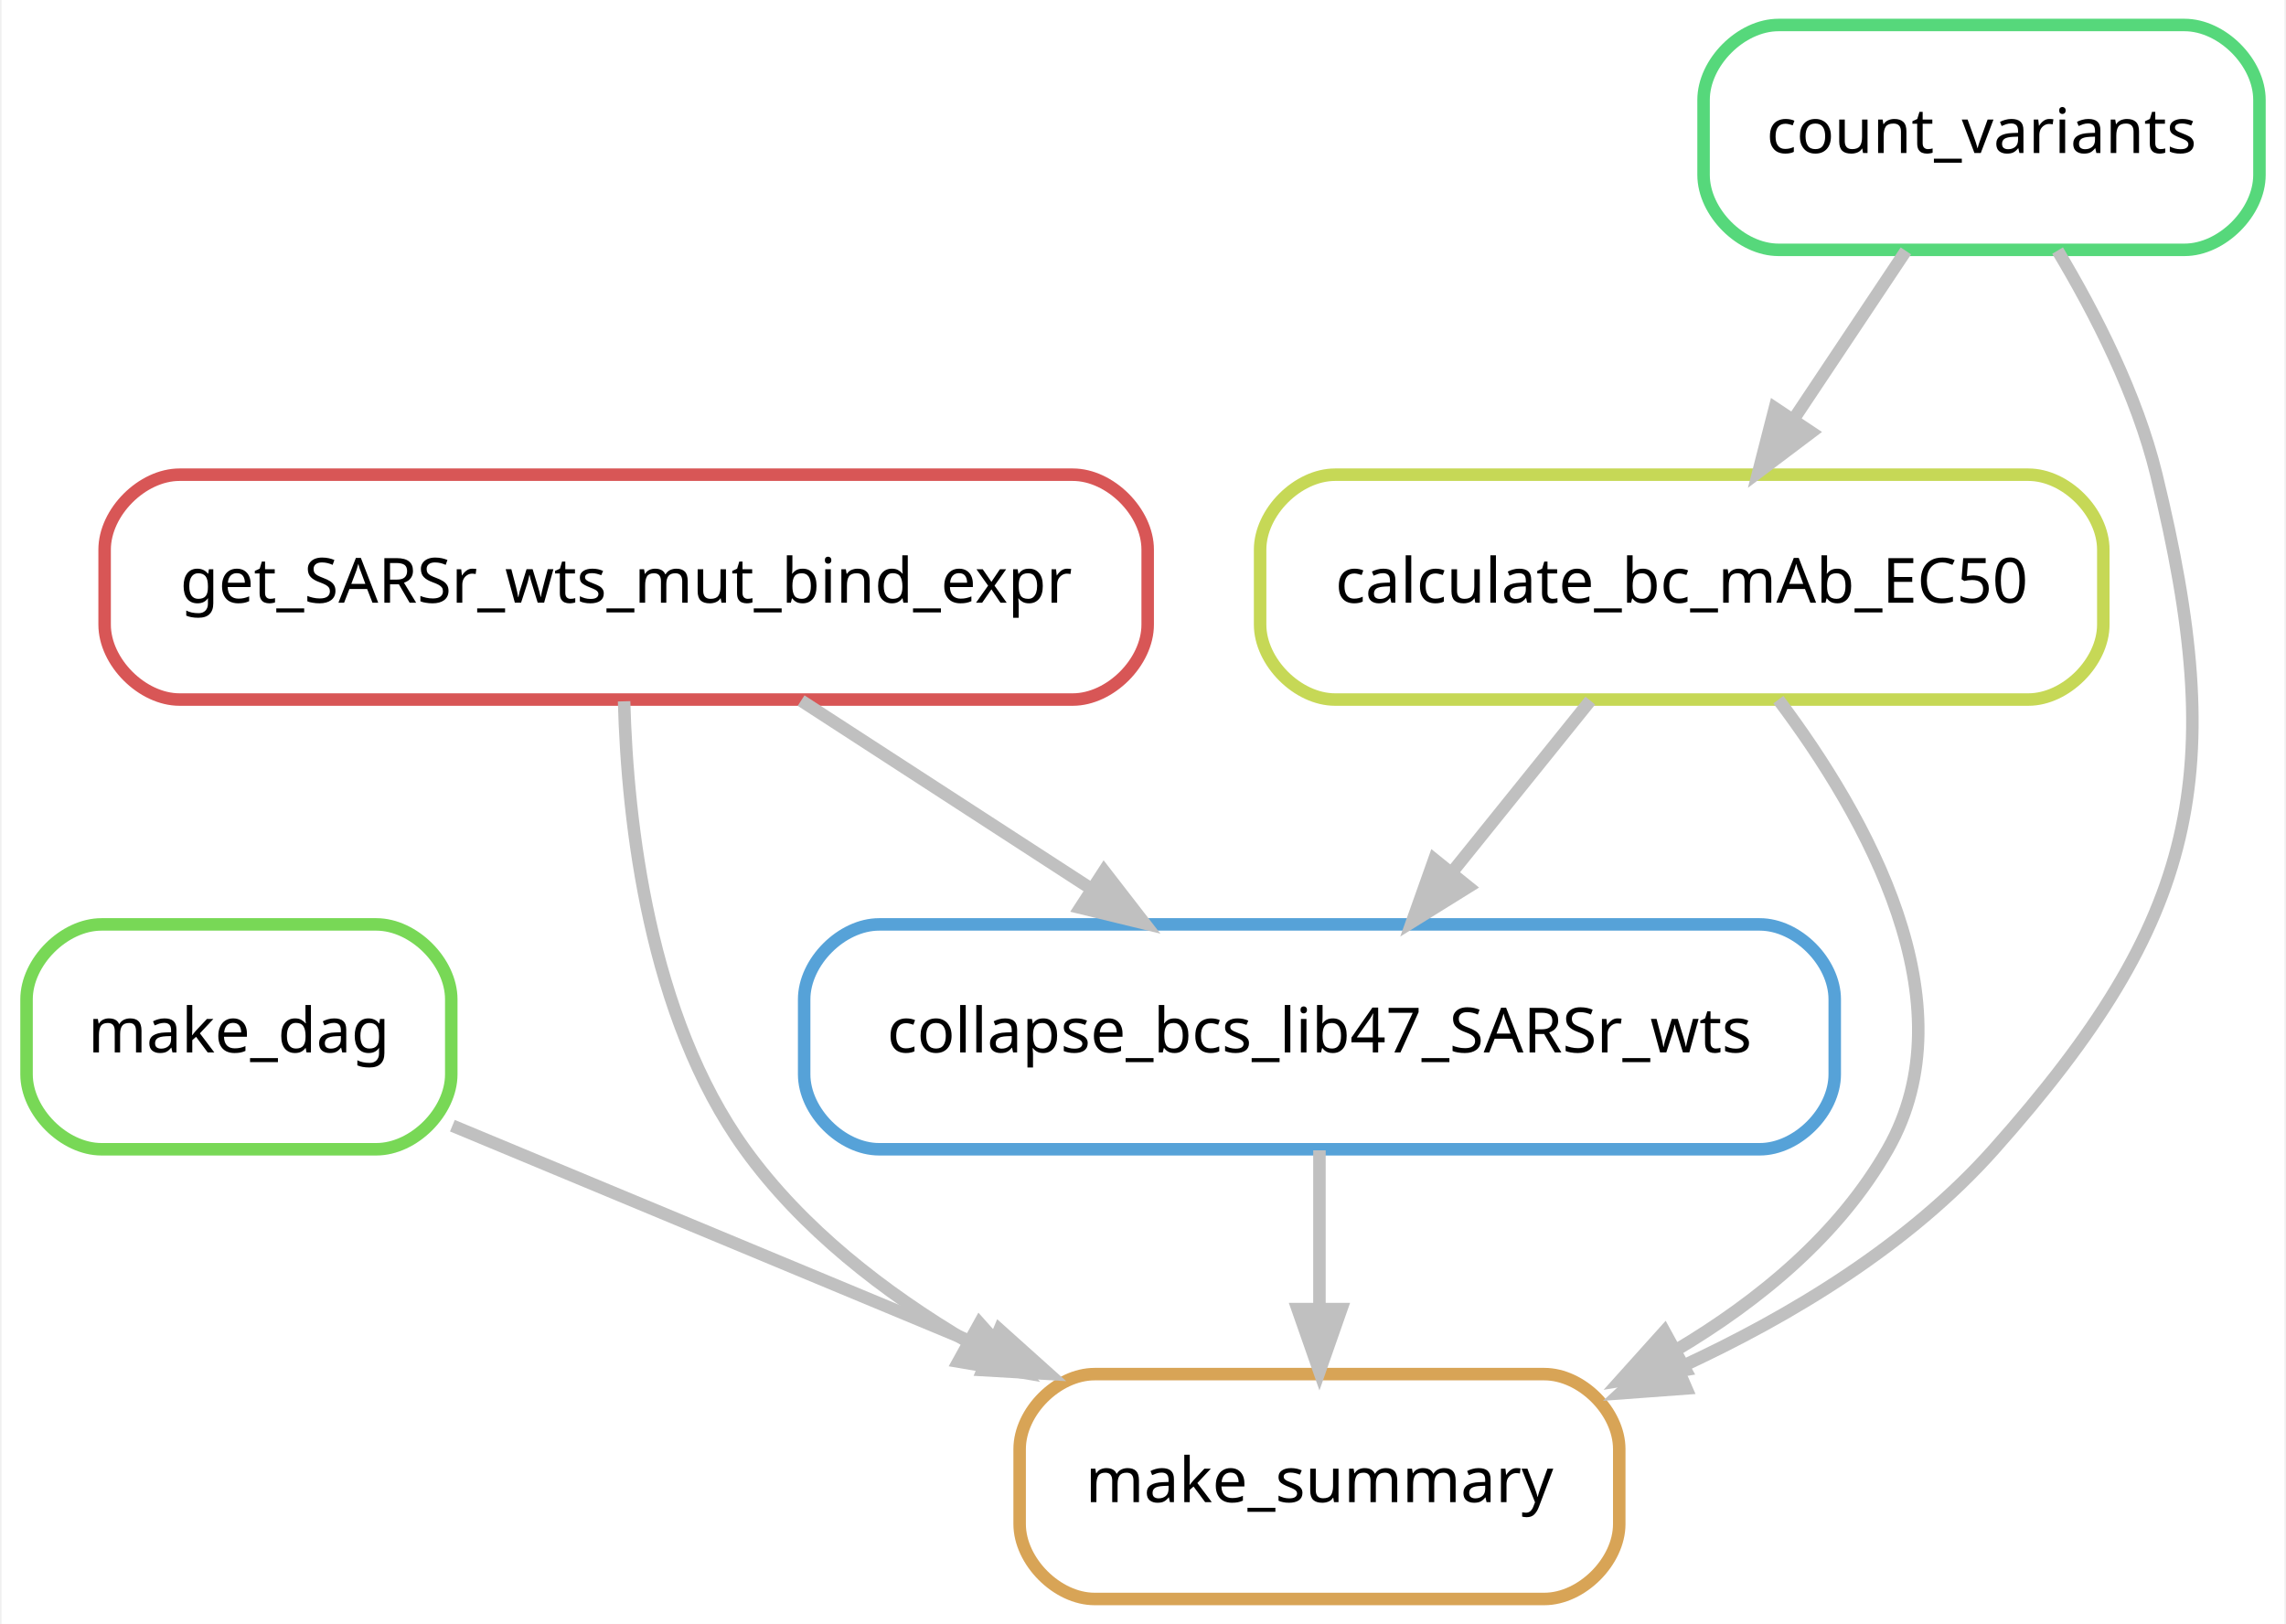
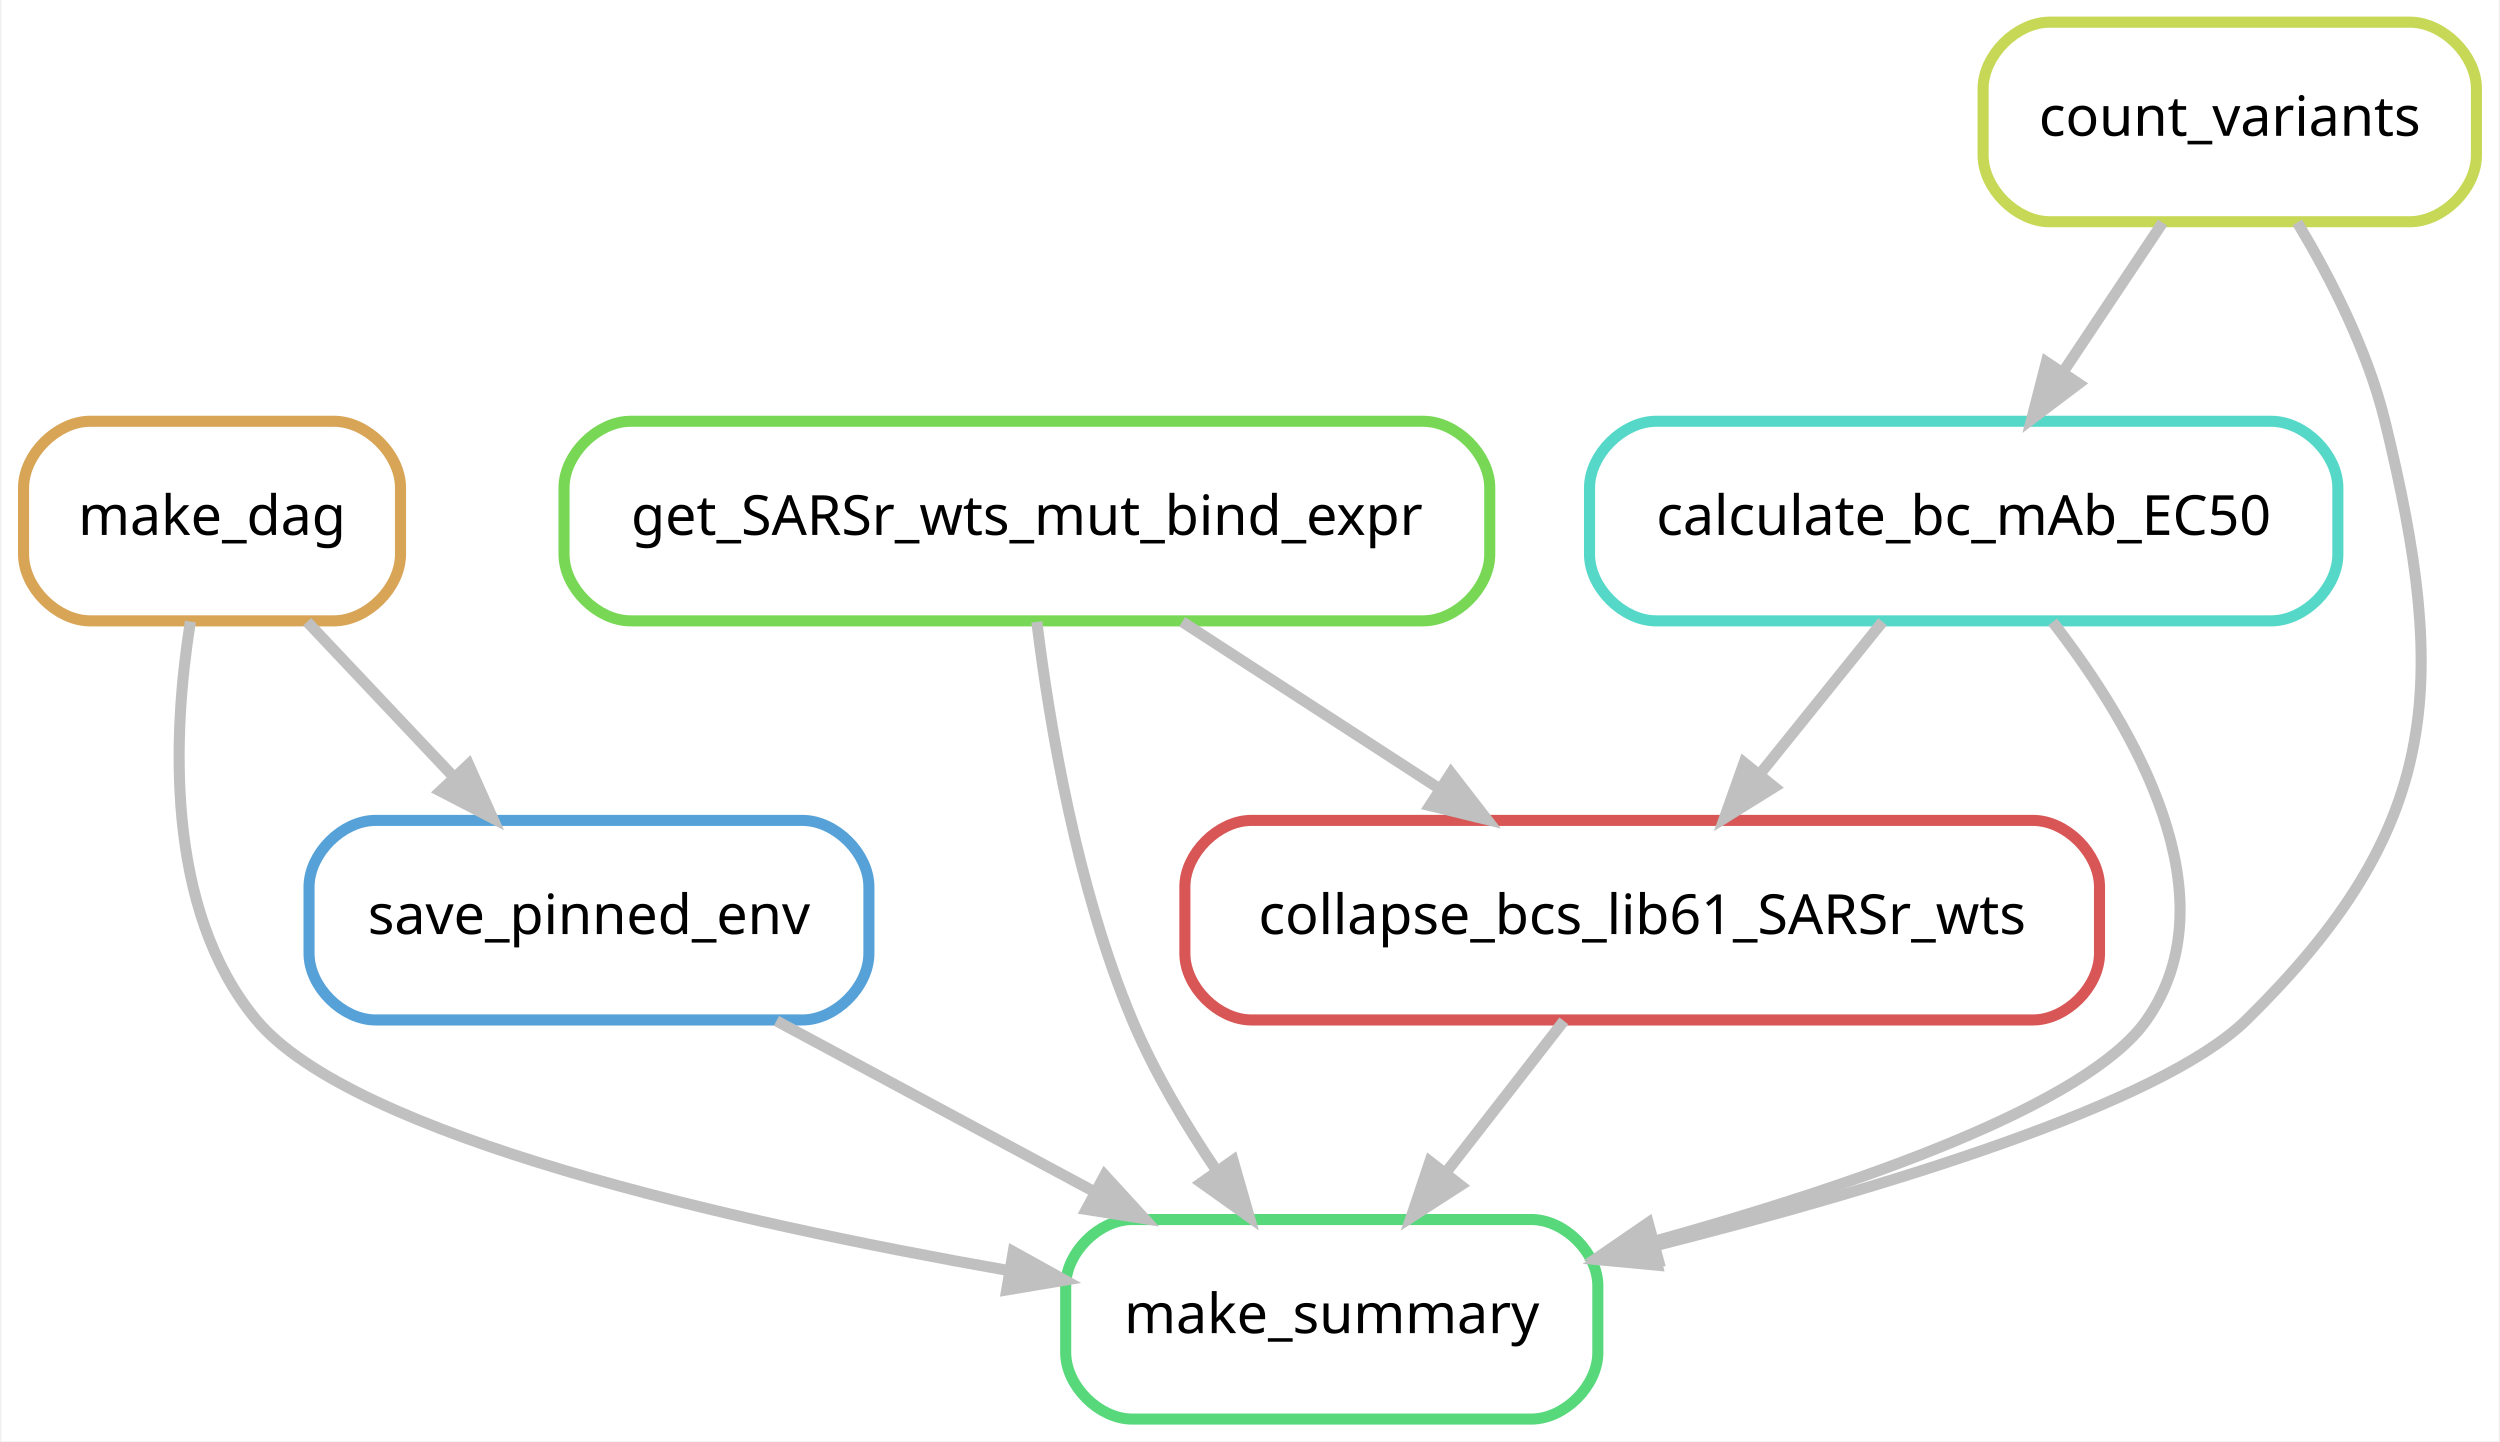
- <svg xmlns="http://www.w3.org/2000/svg" width="366pt" height="260pt" viewBox="0.00 0.00 365.50 260.00">
+ <svg xmlns="http://www.w3.org/2000/svg" width="451pt" height="260pt" viewBox="0.00 0.00 450.50 260.00">
  <g id="graph0" class="graph" transform="scale(1 1) rotate(0) translate(4 256)">
-     <polygon fill="#ffffff" stroke="transparent" points="-4,4 -4,-256 361.5,-256 361.5,4 -4,4" />
+     <polygon fill="#ffffff" stroke="transparent" points="-4,4 -4,-256 446.5,-256 446.5,4 -4,4" />
    <g id="node1" class="node">
-       <path fill="none" stroke="#d8a456" stroke-width="2" d="M243,-36C243,-36 171,-36 171,-36 165,-36 159,-30 159,-24 159,-24 159,-12 159,-12 159,-6 165,0 171,0 171,0 243,0 243,0 249,0 255,-6 255,-12 255,-12 255,-24 255,-24 255,-30 249,-36 243,-36" />
-       <text text-anchor="middle" x="207" y="-15.5" font-family="sans" font-size="10.00" fill="#000000">make_summary</text>
+       <path fill="none" stroke="#56d87b" stroke-width="2" d="M272,-36C272,-36 200,-36 200,-36 194,-36 188,-30 188,-24 188,-24 188,-12 188,-12 188,-6 194,0 200,0 200,0 272,0 272,0 278,0 284,-6 284,-12 284,-12 284,-24 284,-24 284,-30 278,-36 272,-36" />
+       <text text-anchor="middle" x="236" y="-15.5" font-family="sans" font-size="10.00" fill="#000000">make_summary</text>
    </g>
    <g id="node2" class="node">
-       <path fill="none" stroke="#78d856" stroke-width="2" d="M56,-108C56,-108 12,-108 12,-108 6,-108 0,-102 0,-96 0,-96 0,-84 0,-84 0,-78 6,-72 12,-72 12,-72 56,-72 56,-72 62,-72 68,-78 68,-84 68,-84 68,-96 68,-96 68,-102 62,-108 56,-108" />
-       <text text-anchor="middle" x="34" y="-87.5" font-family="sans" font-size="10.00" fill="#000000">make_dag</text>
+       <path fill="none" stroke="#d8a456" stroke-width="2" d="M56,-180C56,-180 12,-180 12,-180 6,-180 0,-174 0,-168 0,-168 0,-156 0,-156 0,-150 6,-144 12,-144 12,-144 56,-144 56,-144 62,-144 68,-150 68,-156 68,-156 68,-168 68,-168 68,-174 62,-180 56,-180" />
+       <text text-anchor="middle" x="34" y="-159.5" font-family="sans" font-size="10.00" fill="#000000">make_dag</text>
    </g>
    <g id="edge1" class="edge">
-       <path fill="none" stroke="#c0c0c0" stroke-width="2" d="M68.179,-75.775C92.774,-65.539 126.409,-51.541 154.41,-39.887" />
-       <polygon fill="#c0c0c0" stroke="#c0c0c0" stroke-width="2" points="155.782,-43.107 163.669,-36.034 153.092,-36.645 155.782,-43.107" />
+       <path fill="none" stroke="#c0c0c0" stroke-width="2" d="M30.096,-143.872C26.925,-123.917 25.345,-92.017 42,-72 59.4,-51.088 127.338,-35.645 177.939,-26.75" />
+       <polygon fill="#c0c0c0" stroke="#c0c0c0" stroke-width="2" points="178.543,-30.198 187.808,-25.059 177.361,-23.299 178.543,-30.198" />
    </g>
    <g id="node3" class="node">
-       <path fill="none" stroke="#d85656" stroke-width="2" d="M167.5,-180C167.5,-180 24.5,-180 24.5,-180 18.5,-180 12.5,-174 12.5,-168 12.5,-168 12.5,-156 12.5,-156 12.5,-150 18.5,-144 24.5,-144 24.5,-144 167.5,-144 167.5,-144 173.5,-144 179.5,-150 179.5,-156 179.5,-156 179.5,-168 179.5,-168 179.5,-174 173.5,-180 167.5,-180" />
-       <text text-anchor="middle" x="96" y="-159.5" font-family="sans" font-size="10.00" fill="#000000">get_SARSr_wts_mut_bind_expr</text>
+       <path fill="none" stroke="#56a2d8" stroke-width="2" d="M140.5,-108C140.5,-108 63.5,-108 63.5,-108 57.5,-108 51.5,-102 51.5,-96 51.5,-96 51.5,-84 51.5,-84 51.5,-78 57.5,-72 63.5,-72 63.5,-72 140.5,-72 140.5,-72 146.5,-72 152.5,-78 152.5,-84 152.5,-84 152.5,-96 152.5,-96 152.5,-102 146.5,-108 140.5,-108" />
+       <text text-anchor="middle" x="102" y="-87.5" font-family="sans" font-size="10.00" fill="#000000">save_pinned_env</text>
+     </g>
+     <g id="edge7" class="edge">
+       <path fill="none" stroke="#c0c0c0" stroke-width="2" d="M51.159,-143.831C59.151,-135.369 68.804,-125.149 77.542,-115.897" />
+       <polygon fill="#c0c0c0" stroke="#c0c0c0" stroke-width="2" points="80.288,-118.087 84.61,-108.413 75.199,-113.28 80.288,-118.087" />
    </g>
    <g id="edge2" class="edge">
-       <path fill="none" stroke="#c0c0c0" stroke-width="2" d="M95.669,-143.719C96.203,-124.212 99.697,-93.254 115,-72 124.144,-59.301 137.273,-49.102 150.762,-41.137" />
-       <polygon fill="#c0c0c0" stroke="#c0c0c0" stroke-width="2" points="152.586,-44.127 159.639,-36.221 149.195,-38.003 152.586,-44.127" />
+       <path fill="none" stroke="#c0c0c0" stroke-width="2" d="M135.814,-71.831C153.271,-62.452 174.749,-50.911 193.335,-40.924" />
+       <polygon fill="#c0c0c0" stroke="#c0c0c0" stroke-width="2" points="195.045,-43.979 202.197,-36.163 191.731,-37.813 195.045,-43.979" />
+     </g>
+     <g id="node4" class="node">
+       <path fill="none" stroke="#78d856" stroke-width="2" d="M252.5,-180C252.5,-180 109.5,-180 109.5,-180 103.5,-180 97.5,-174 97.5,-168 97.5,-168 97.5,-156 97.5,-156 97.5,-150 103.5,-144 109.5,-144 109.5,-144 252.5,-144 252.5,-144 258.5,-144 264.5,-150 264.5,-156 264.5,-156 264.5,-168 264.5,-168 264.5,-174 258.5,-180 252.5,-180" />
+       <text text-anchor="middle" x="181" y="-159.5" font-family="sans" font-size="10.00" fill="#000000">get_SARSr_wts_mut_bind_expr</text>
+     </g>
+     <g id="edge3" class="edge">
+       <path fill="none" stroke="#c0c0c0" stroke-width="2" d="M182.791,-143.808C185.089,-125.188 190.035,-95.701 200,-72 203.954,-62.595 209.615,-53.088 215.28,-44.727" />
+       <polygon fill="#c0c0c0" stroke="#c0c0c0" stroke-width="2" points="218.196,-46.666 221.115,-36.481 212.482,-42.623 218.196,-46.666" />
+     </g>
+     <g id="node7" class="node">
+       <path fill="none" stroke="#d85656" stroke-width="2" d="M362.5,-108C362.5,-108 221.5,-108 221.5,-108 215.5,-108 209.5,-102 209.5,-96 209.5,-96 209.5,-84 209.5,-84 209.5,-78 215.5,-72 221.5,-72 221.5,-72 362.5,-72 362.5,-72 368.5,-72 374.5,-78 374.5,-84 374.5,-84 374.5,-96 374.5,-96 374.5,-102 368.5,-108 362.5,-108" />
+       <text text-anchor="middle" x="292" y="-87.5" font-family="sans" font-size="10.00" fill="#000000">collapse_bcs_lib61_SARSr_wts</text>
+     </g>
+     <g id="edge10" class="edge">
+       <path fill="none" stroke="#c0c0c0" stroke-width="2" d="M209.01,-143.831C223.076,-134.707 240.294,-123.539 255.393,-113.745" />
+       <polygon fill="#c0c0c0" stroke="#c0c0c0" stroke-width="2" points="257.514,-116.541 263.999,-108.163 253.705,-110.668 257.514,-116.541" />
+     </g>
+     <g id="node5" class="node">
+       <path fill="none" stroke="#c6d856" stroke-width="2" d="M430.5,-252C430.5,-252 365.5,-252 365.5,-252 359.5,-252 353.5,-246 353.5,-240 353.5,-240 353.5,-228 353.5,-228 353.5,-222 359.5,-216 365.5,-216 365.5,-216 430.5,-216 430.5,-216 436.5,-216 442.5,-222 442.5,-228 442.5,-228 442.5,-240 442.5,-240 442.5,-246 436.5,-252 430.5,-252" />
+       <text text-anchor="middle" x="398" y="-231.5" font-family="sans" font-size="10.00" fill="#000000">count_variants</text>
+     </g>
+     <g id="edge4" class="edge">
+       <path fill="none" stroke="#c0c0c0" stroke-width="2" d="M410.182,-215.882C416.231,-205.789 422.898,-192.722 426,-180 437.672,-132.133 436.149,-106.525 401,-72 385.505,-56.78 335.164,-41.583 294.122,-31.206" />
+       <polygon fill="#c0c0c0" stroke="#c0c0c0" stroke-width="2" points="294.732,-27.752 284.184,-28.741 293.047,-34.546 294.732,-27.752" />
    </g>
    <g id="node6" class="node">
-       <path fill="none" stroke="#56a2d8" stroke-width="2" d="M277.5,-108C277.5,-108 136.5,-108 136.5,-108 130.5,-108 124.5,-102 124.5,-96 124.5,-96 124.5,-84 124.5,-84 124.5,-78 130.5,-72 136.5,-72 136.5,-72 277.5,-72 277.5,-72 283.5,-72 289.5,-78 289.5,-84 289.5,-84 289.5,-96 289.5,-96 289.5,-102 283.5,-108 277.5,-108" />
-       <text text-anchor="middle" x="207" y="-87.5" font-family="sans" font-size="10.00" fill="#000000">collapse_bcs_lib47_SARSr_wts</text>
+       <path fill="none" stroke="#56d8c9" stroke-width="2" d="M405.5,-180C405.5,-180 294.5,-180 294.5,-180 288.5,-180 282.5,-174 282.5,-168 282.5,-168 282.5,-156 282.5,-156 282.5,-150 288.5,-144 294.5,-144 294.5,-144 405.5,-144 405.5,-144 411.5,-144 417.5,-150 417.5,-156 417.5,-156 417.5,-168 417.5,-168 417.5,-174 411.5,-180 405.5,-180" />
+       <text text-anchor="middle" x="350" y="-159.5" font-family="sans" font-size="10.00" fill="#000000">calculate_bc_mAb_EC50</text>
    </g>
    <g id="edge8" class="edge">
-       <path fill="none" stroke="#c0c0c0" stroke-width="2" d="M124.01,-143.831C138.076,-134.707 155.294,-123.539 170.393,-113.745" />
-       <polygon fill="#c0c0c0" stroke="#c0c0c0" stroke-width="2" points="172.514,-116.541 178.999,-108.163 168.705,-110.668 172.514,-116.541" />
+       <path fill="none" stroke="#c0c0c0" stroke-width="2" d="M385.888,-215.831C380.472,-207.708 373.976,-197.964 368.008,-189.012" />
+       <polygon fill="#c0c0c0" stroke="#c0c0c0" stroke-width="2" points="370.735,-186.792 362.276,-180.413 364.91,-190.675 370.735,-186.792" />
    </g>
-     <g id="node4" class="node">
-       <path fill="none" stroke="#56d87b" stroke-width="2" d="M345.5,-252C345.5,-252 280.5,-252 280.5,-252 274.5,-252 268.5,-246 268.5,-240 268.5,-240 268.5,-228 268.5,-228 268.5,-222 274.5,-216 280.5,-216 280.5,-216 345.5,-216 345.5,-216 351.5,-216 357.5,-222 357.5,-228 357.5,-228 357.5,-240 357.5,-240 357.5,-246 351.5,-252 345.5,-252" />
-       <text text-anchor="middle" x="313" y="-231.5" font-family="sans" font-size="10.00" fill="#000000">count_variants</text>
+     <g id="edge5" class="edge">
+       <path fill="none" stroke="#c0c0c0" stroke-width="2" d="M366.048,-143.804C380.902,-124.649 398.526,-94.244 383,-72 372.296,-56.665 330.648,-42.218 294.403,-32.133" />
+       <polygon fill="#c0c0c0" stroke="#c0c0c0" stroke-width="2" points="294.921,-28.647 284.353,-29.406 293.088,-35.403 294.921,-28.647" />
    </g>
-     <g id="edge3" class="edge">
-       <path fill="none" stroke="#c0c0c0" stroke-width="2" d="M325.182,-215.882C331.231,-205.789 337.898,-192.722 341,-180 352.696,-132.034 347.808,-108.894 315,-72 301.477,-56.792 282.679,-45.353 264.552,-37.012" />
-       <polygon fill="#c0c0c0" stroke="#c0c0c0" stroke-width="2" points="265.732,-33.708 255.166,-32.928 262.939,-40.127 265.732,-33.708" />
-     </g>
-     <g id="node5" class="node">
-       <path fill="none" stroke="#c6d856" stroke-width="2" d="M320.5,-180C320.5,-180 209.5,-180 209.5,-180 203.5,-180 197.5,-174 197.5,-168 197.5,-168 197.5,-156 197.5,-156 197.5,-150 203.5,-144 209.5,-144 209.5,-144 320.5,-144 320.5,-144 326.5,-144 332.5,-150 332.5,-156 332.5,-156 332.5,-168 332.5,-168 332.5,-174 326.5,-180 320.5,-180" />
-       <text text-anchor="middle" x="265" y="-159.5" font-family="sans" font-size="10.00" fill="#000000">calculate_bc_mAb_EC50</text>
+     <g id="edge9" class="edge">
+       <path fill="none" stroke="#c0c0c0" stroke-width="2" d="M335.364,-143.831C328.684,-135.539 320.643,-125.557 313.31,-116.453" />
+       <polygon fill="#c0c0c0" stroke="#c0c0c0" stroke-width="2" points="315.832,-114.005 306.833,-108.413 310.381,-118.397 315.832,-114.005" />
    </g>
    <g id="edge6" class="edge">
-       <path fill="none" stroke="#c0c0c0" stroke-width="2" d="M300.888,-215.831C295.472,-207.708 288.976,-197.964 283.008,-189.012" />
-       <polygon fill="#c0c0c0" stroke="#c0c0c0" stroke-width="2" points="285.735,-186.792 277.276,-180.413 279.91,-190.675 285.735,-186.792" />
-     </g>
-     <g id="edge4" class="edge">
-       <path fill="none" stroke="#c0c0c0" stroke-width="2" d="M280.476,-143.984C294.582,-125.246 311.34,-95.429 298,-72 290.245,-58.38 277.553,-47.841 264.075,-39.842" />
-       <polygon fill="#c0c0c0" stroke="#c0c0c0" stroke-width="2" points="265.599,-36.686 255.149,-34.945 262.233,-42.824 265.599,-36.686" />
-     </g>
-     <g id="edge7" class="edge">
-       <path fill="none" stroke="#c0c0c0" stroke-width="2" d="M250.364,-143.831C243.684,-135.539 235.643,-125.557 228.31,-116.453" />
-       <polygon fill="#c0c0c0" stroke="#c0c0c0" stroke-width="2" points="230.832,-114.005 221.833,-108.413 225.381,-118.397 230.832,-114.005" />
-     </g>
-     <g id="edge5" class="edge">
-       <path fill="none" stroke="#c0c0c0" stroke-width="2" d="M207,-71.831C207,-64.131 207,-54.974 207,-46.417" />
-       <polygon fill="#c0c0c0" stroke="#c0c0c0" stroke-width="2" points="210.5,-46.413 207,-36.413 203.5,-46.413 210.5,-46.413" />
+       <path fill="none" stroke="#c0c0c0" stroke-width="2" d="M277.869,-71.831C271.419,-63.539 263.656,-53.557 256.575,-44.453" />
+       <polygon fill="#c0c0c0" stroke="#c0c0c0" stroke-width="2" points="259.224,-42.158 250.321,-36.413 253.698,-46.456 259.224,-42.158" />
    </g>
  </g>
</svg>
